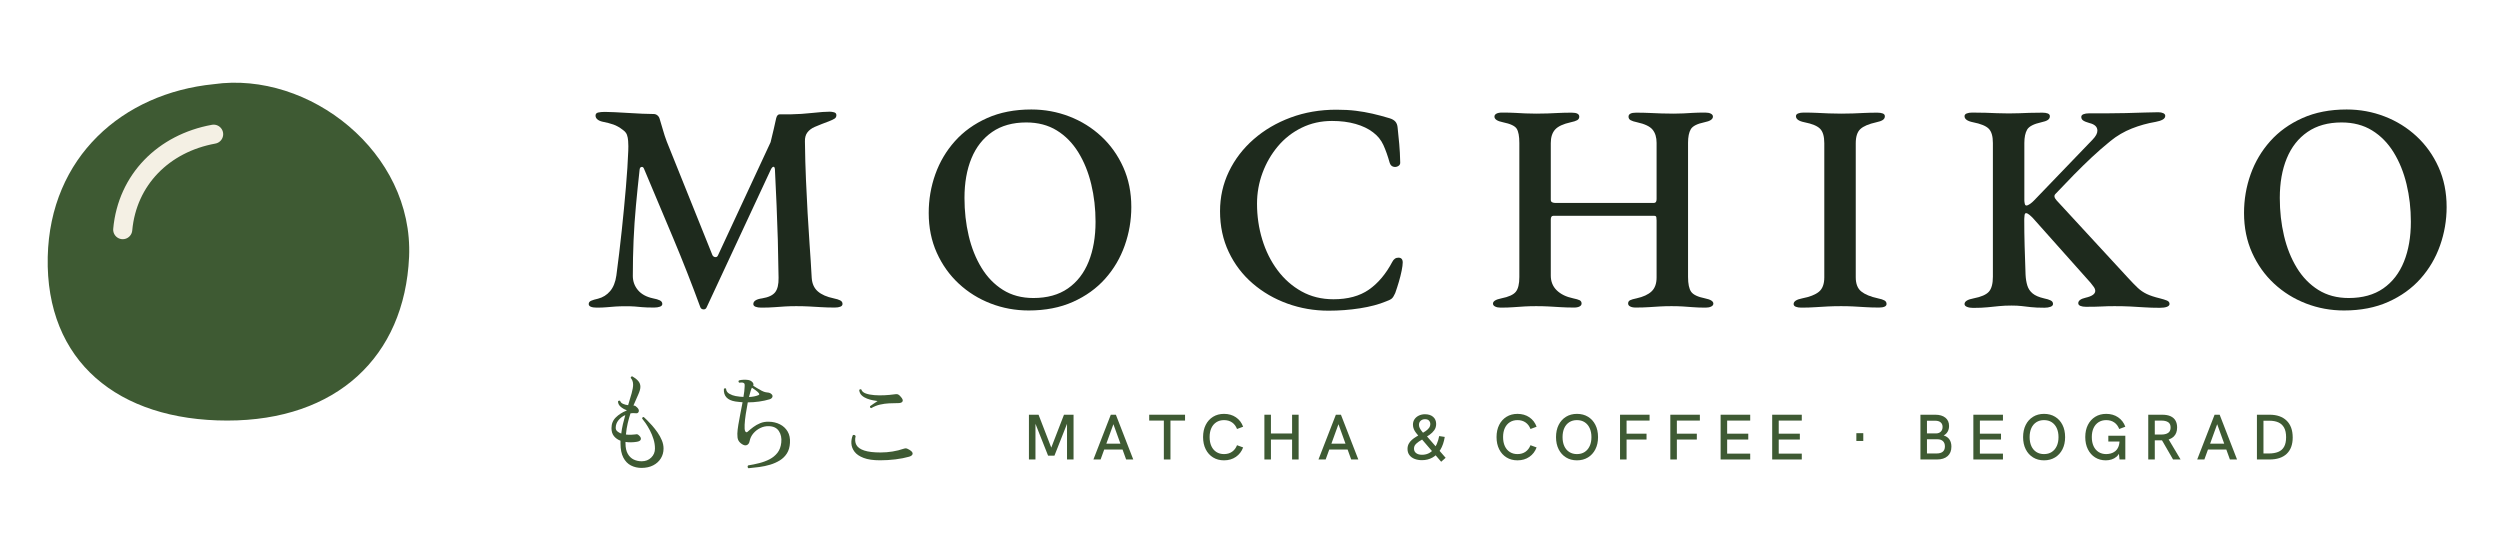
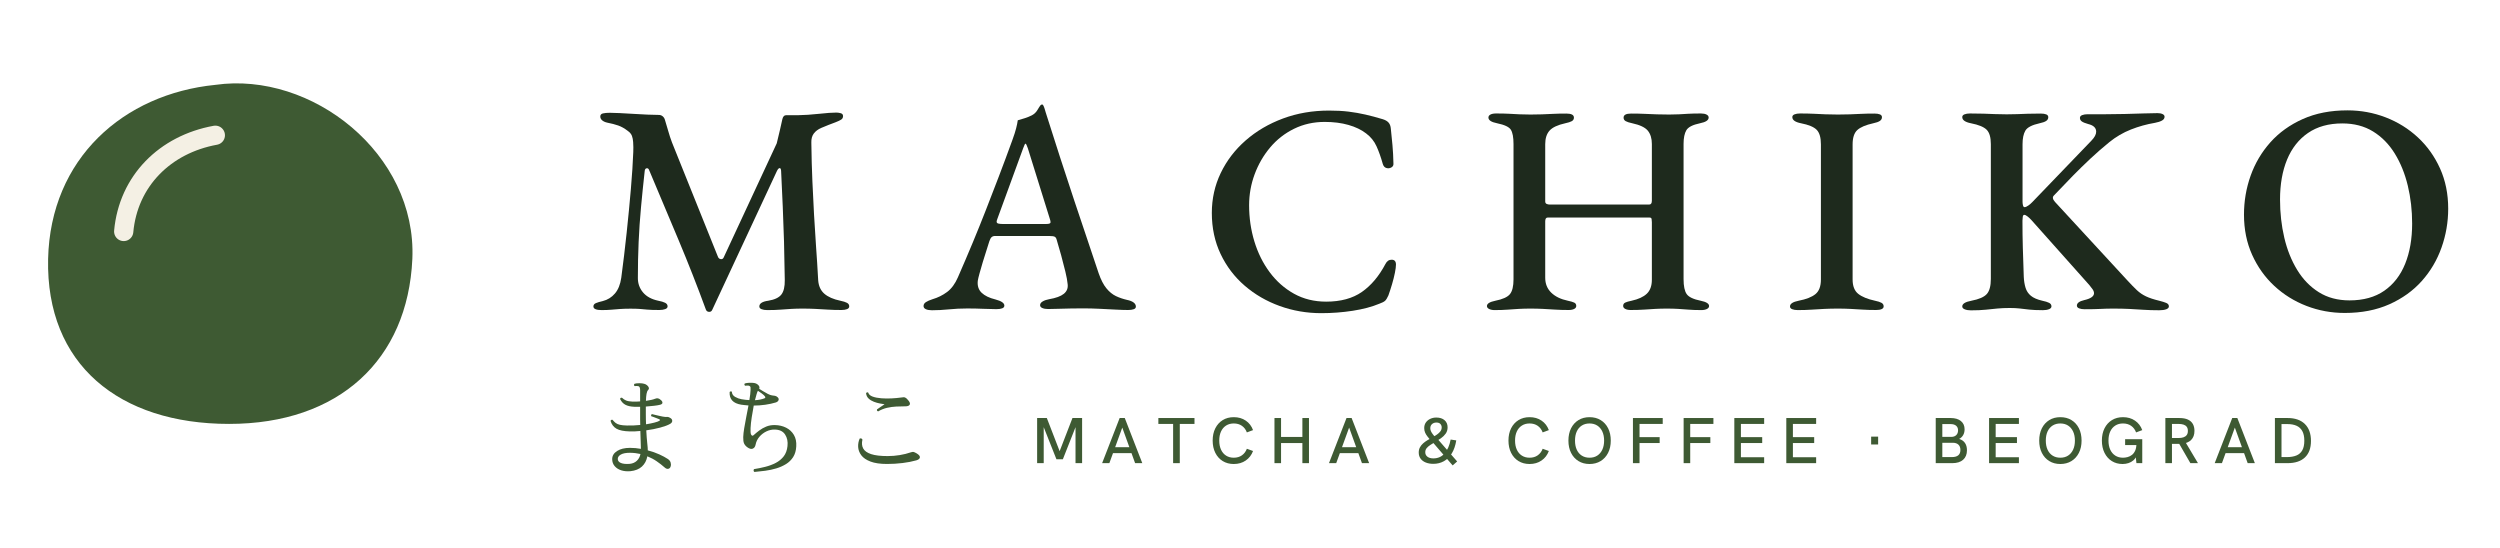
- <svg xmlns="http://www.w3.org/2000/svg" viewBox="0 0 506 110" width="506" height="110" role="img" aria-label="Mochiko — matcha and coffee, Belgrade">
+ <svg xmlns="http://www.w3.org/2000/svg" viewBox="0 0 502 110" width="502" height="110" role="img" aria-label="Machiko — matcha and coffee, Belgrade">
  <g transform="translate(0 6) scale(0.92)">
    <path d="M47 12 C68 9 91 27 90 50 C89 72 74 86 50 86 C26 86 10 73 10.5 50 C11 28 27 14 47 12 Z" fill="#3E5A33" />
    <path d="M27 44 C28 33 36 25 47 23" fill="none" stroke="#F4F0E4" stroke-width="4.2" stroke-linecap="round" />
  </g>
  <g>
    <path d="M120.793 62.265Q120.03 62.265 119.594 62.089Q119.157 61.913 119.157 61.536Q119.157 61.081 119.655 60.867Q120.152 60.653 121.033 60.456Q122.498 60.086 123.484 58.929Q124.47 57.771 124.753 55.758Q125.351 51.28 125.839 46.686Q126.327 42.092 126.683 37.918Q127.039 33.745 127.161 30.529Q127.178 30.101 127.178 29.561Q127.178 29.021 127.136 28.531Q127.093 27.843 126.895 27.289Q126.696 26.736 126.044 26.273Q125.086 25.53 124.136 25.2Q123.185 24.87 121.944 24.63Q121.31 24.492 120.923 24.171Q120.537 23.85 120.537 23.395Q120.537 22.897 121.073 22.773Q121.608 22.648 122.438 22.648Q123.143 22.648 124.407 22.708Q125.672 22.768 127.164 22.862Q128.657 22.956 130.026 23.016Q131.395 23.076 132.291 23.076Q132.728 23.076 133.063 23.35Q133.398 23.625 133.518 24.07Q133.87 25.185 134.187 26.324Q134.505 27.463 134.942 28.621L144.179 51.602Q144.341 51.97 144.725 52.034Q145.11 52.098 145.298 51.73L155.969 28.783Q156.321 27.38 156.613 26.094Q156.904 24.808 157.101 23.917Q157.299 23.137 157.823 23.137H160.14Q162.183 23.103 164.454 22.854Q166.725 22.605 167.937 22.605Q168.341 22.605 168.812 22.73Q169.284 22.855 169.284 23.31Q169.284 23.764 168.928 24.004Q168.572 24.244 167.776 24.552Q167.153 24.783 166.358 25.09Q165.563 25.398 164.897 25.689Q163.949 26.103 163.416 26.803Q162.883 27.504 162.918 28.633Q162.97 32.886 163.129 36.41Q163.287 39.935 163.459 43.107Q163.63 46.28 163.861 49.467Q164.093 52.654 164.29 56.248Q164.41 58.003 165.525 58.976Q166.64 59.949 168.738 60.386Q169.619 60.566 170.072 60.806Q170.526 61.046 170.526 61.518Q170.526 61.896 170.09 62.072Q169.653 62.248 168.96 62.248Q167.445 62.248 166.169 62.167Q164.892 62.085 163.689 62.025Q162.485 61.965 161.157 61.965Q159.957 61.965 158.921 62.025Q157.885 62.085 156.746 62.175Q155.607 62.265 154.074 62.265Q153.381 62.265 152.928 62.089Q152.474 61.913 152.474 61.536Q152.474 61.081 152.928 60.793Q153.381 60.506 154.262 60.386Q156.159 60.076 156.888 59.156Q157.618 58.236 157.583 56.223Q157.531 52.111 157.432 48.562Q157.334 45.012 157.18 41.553Q157.026 38.093 156.846 34.299Q156.803 33.726 156.538 33.756Q156.273 33.786 156.008 34.334L143.043 62.161Q142.853 62.652 142.372 62.621Q141.891 62.59 141.737 62.153Q139.17 55.15 136.318 48.349Q133.465 41.548 130.331 34.123Q130.176 33.736 129.85 33.788Q129.524 33.84 129.464 34.279Q129.046 38.044 128.718 41.58Q128.39 45.117 128.237 48.606Q128.084 52.096 128.084 55.845Q128.084 57.483 129.121 58.72Q130.158 59.956 132.175 60.386Q133.056 60.549 133.553 60.797Q134.051 61.046 134.051 61.518Q134.051 61.896 133.571 62.072Q133.091 62.248 132.398 62.248Q130.778 62.248 129.941 62.167Q129.105 62.085 128.441 62.034Q127.776 61.983 126.601 61.983Q125.434 61.983 124.556 62.043Q123.677 62.103 122.81 62.184Q121.943 62.265 120.793 62.265Z" fill="#1E2A1D" />
-     <path d="M208.205 62.84Q204.176 62.84 200.523 61.43Q196.871 60.02 194.059 57.41Q191.247 54.8 189.609 51.17Q187.972 47.54 187.972 43.1Q187.972 39.02 189.309 35.27Q190.647 31.52 193.27 28.58Q195.894 25.64 199.786 23.9Q203.678 22.16 208.745 22.16Q212.775 22.16 216.427 23.57Q220.079 24.98 222.891 27.59Q225.704 30.2 227.341 33.83Q228.978 37.46 228.978 41.9Q228.978 45.92 227.641 49.7Q226.304 53.48 223.68 56.42Q221.057 59.36 217.164 61.1Q213.272 62.84 208.205 62.84ZM209.157 60.318Q213.36 60.318 216.15 58.377Q218.94 56.436 220.34 52.96Q221.739 49.485 221.739 44.892Q221.739 40.909 220.866 37.284Q219.993 33.658 218.251 30.834Q216.509 28.009 213.889 26.397Q211.269 24.784 207.716 24.784Q203.616 24.784 200.825 26.704Q198.035 28.624 196.623 32.048Q195.211 35.472 195.211 40.065Q195.211 44.091 196.063 47.716Q196.914 51.342 198.648 54.188Q200.381 57.034 203.001 58.676Q205.621 60.318 209.157 60.318Z" fill="#1E2A1D" />
-     <path d="M268.908 62.883Q264.551 62.883 260.582 61.451Q256.612 60.02 253.535 57.367Q250.457 54.715 248.696 51Q246.935 47.284 246.935 42.759Q246.935 38.466 248.725 34.737Q250.515 31.009 253.729 28.197Q256.943 25.384 261.226 23.793Q265.509 22.203 270.477 22.203Q272.678 22.203 274.411 22.417Q276.144 22.632 277.779 23.006Q279.413 23.379 281.262 23.937Q282.04 24.177 282.43 24.622Q282.82 25.067 282.88 25.855Q283.052 27.461 283.206 29.138Q283.36 30.815 283.403 32.859Q283.445 33.366 282.978 33.627Q282.51 33.889 281.983 33.734Q281.456 33.579 281.258 32.902Q280.71 30.935 280.009 29.381Q279.307 27.826 277.904 26.781Q276.491 25.692 274.369 25.086Q272.248 24.48 269.597 24.48Q266.256 24.48 263.451 25.855Q260.646 27.231 258.647 29.608Q256.647 31.986 255.534 34.985Q254.421 37.984 254.421 41.232Q254.421 44.997 255.478 48.476Q256.535 51.955 258.56 54.674Q260.585 57.394 263.441 58.982Q266.297 60.57 269.895 60.57Q274.267 60.57 277.061 58.625Q279.855 56.68 281.8 53.001Q282.237 52.134 283.073 52.151Q283.91 52.168 283.91 53.128Q283.91 53.713 283.696 54.78Q283.482 55.848 283.127 57.052Q282.771 58.257 282.394 59.314Q282.044 60.102 281.73 60.394Q281.417 60.686 280.578 60.986Q278.341 61.921 275.242 62.402Q272.144 62.883 268.908 62.883Z" fill="#1E2A1D" />
-     <path d="M303.726 62.265Q303.068 62.265 302.622 62.047Q302.177 61.828 302.177 61.45Q302.177 60.729 303.871 60.386Q306.081 59.949 306.798 59.058Q307.514 58.168 307.514 56.095V28.94Q307.514 26.892 306.977 26.048Q306.44 25.204 304.212 24.75Q302.475 24.407 302.475 23.6Q302.475 23.223 302.878 23.004Q303.281 22.785 304.024 22.785Q305.557 22.785 306.648 22.845Q307.74 22.905 308.729 22.953Q309.717 23.0 310.917 23.0Q312.16 23.0 313.222 22.961Q314.285 22.923 315.449 22.863Q316.614 22.803 318.13 22.803Q319.644 22.803 319.644 23.617Q319.644 24.09 319.216 24.33Q318.788 24.57 317.907 24.75Q315.618 25.257 314.749 26.228Q313.88 27.2 313.88 28.957V40.429Q313.88 40.824 314.171 40.949Q314.462 41.074 314.754 41.074H334.752Q335.294 41.074 335.294 40.302V28.915Q335.294 27.243 334.489 26.25Q333.684 25.257 331.352 24.75Q330.471 24.57 330.043 24.33Q329.615 24.09 329.615 23.617Q329.615 22.803 331.129 22.803Q332.645 22.803 333.895 22.863Q335.145 22.923 336.322 22.961Q337.5 23.0 338.768 23.0Q339.882 23.0 340.743 22.953Q341.604 22.905 342.611 22.845Q343.617 22.785 345.15 22.785Q345.851 22.785 346.274 23.004Q346.698 23.223 346.698 23.6Q346.698 24.407 344.962 24.75Q342.777 25.204 342.218 26.155Q341.66 27.105 341.66 28.897V56.052Q341.66 58.168 342.291 59.058Q342.922 59.949 345.09 60.386Q346.784 60.729 346.784 61.45Q346.784 61.828 346.338 62.047Q345.893 62.265 345.235 62.265Q343.754 62.265 342.663 62.175Q341.571 62.085 340.557 62.025Q339.542 61.965 338.299 61.965Q337.074 61.965 336.003 62.025Q334.932 62.085 333.746 62.167Q332.559 62.248 331.044 62.248Q330.368 62.248 329.949 62.029Q329.53 61.81 329.53 61.433Q329.53 60.961 329.937 60.763Q330.343 60.566 331.224 60.386Q333.266 59.939 334.28 58.976Q335.294 58.013 335.294 56.163V44.619Q335.294 44.267 335.242 43.976Q335.19 43.684 334.838 43.684H314.371Q313.88 43.684 313.88 44.449V55.779Q313.88 57.587 315.086 58.763Q316.292 59.939 318.419 60.386Q319.299 60.566 319.706 60.763Q320.112 60.961 320.112 61.433Q320.112 61.81 319.702 62.029Q319.292 62.248 318.599 62.248Q317.083 62.248 315.833 62.167Q314.583 62.085 313.414 62.025Q312.245 61.965 310.917 61.965Q309.675 61.965 308.596 62.025Q307.517 62.085 306.362 62.175Q305.207 62.265 303.726 62.265Z" fill="#1E2A1D" />
-     <path d="M364.579 62.265Q363.921 62.265 363.476 62.089Q363.03 61.913 363.03 61.536Q363.03 60.729 364.767 60.386Q367.047 59.949 368.142 59.058Q369.238 58.168 369.238 56.137V28.983Q369.238 26.935 368.394 26.07Q367.55 25.204 365.235 24.75Q363.499 24.407 363.499 23.515Q363.499 23.137 363.944 22.961Q364.389 22.785 365.048 22.785Q366.581 22.785 367.805 22.845Q369.029 22.905 370.171 22.953Q371.314 23.0 372.642 23.0Q373.927 23.0 375.011 22.961Q376.094 22.923 377.28 22.863Q378.467 22.803 379.982 22.803Q380.675 22.803 381.086 22.97Q381.496 23.137 381.496 23.532Q381.496 24.004 381.068 24.287Q380.64 24.57 379.76 24.75Q377.47 25.257 376.537 26.122Q375.604 26.987 375.604 29.0V56.12Q375.604 58.098 376.725 58.997Q377.846 59.896 380.1 60.386Q380.981 60.566 381.409 60.806Q381.837 61.046 381.837 61.518Q381.837 61.896 381.426 62.072Q381.016 62.248 380.323 62.248Q378.807 62.248 377.557 62.167Q376.307 62.085 375.138 62.025Q373.97 61.965 372.642 61.965Q371.229 61.965 369.98 62.025Q368.73 62.085 367.421 62.175Q366.112 62.265 364.579 62.265Z" fill="#1E2A1D" />
-     <path d="M399.344 62.317Q398.634 62.317 398.128 62.115Q397.622 61.913 397.622 61.536Q397.622 60.729 399.462 60.386Q401.742 59.949 402.552 59.037Q403.361 58.125 403.361 56.01V28.94Q403.361 26.892 402.517 26.048Q401.673 25.204 399.358 24.75Q397.622 24.407 397.622 23.515Q397.622 23.137 398.067 22.961Q398.512 22.785 399.17 22.785Q400.703 22.785 401.885 22.824Q403.066 22.863 404.166 22.91Q405.266 22.957 406.551 22.957Q407.709 22.957 408.686 22.919Q409.663 22.88 410.764 22.841Q411.865 22.803 413.381 22.803Q414.074 22.803 414.484 22.97Q414.894 23.137 414.894 23.532Q414.894 24.004 414.467 24.287Q414.039 24.57 413.158 24.75Q410.868 25.257 410.297 26.228Q409.727 27.2 409.727 28.957V40.525Q409.727 40.835 409.809 41.215Q409.891 41.596 410.131 41.596Q410.431 41.596 410.889 41.271Q411.347 40.945 411.699 40.568L423.542 28.258Q424.022 27.761 424.267 27.311Q424.512 26.861 424.512 26.441Q424.512 25.291 422.902 24.904Q422.021 24.657 421.636 24.39Q421.251 24.124 421.251 23.67Q421.251 23.292 421.696 23.116Q422.141 22.94 422.799 22.94H426.353Q428.197 22.94 430.236 22.889Q432.275 22.837 434.072 22.777Q435.869 22.717 436.838 22.717Q437.438 22.717 437.842 22.906Q438.245 23.095 438.245 23.447Q438.245 23.919 437.722 24.21Q437.198 24.502 436.317 24.664Q433.819 25.084 431.48 26.01Q429.141 26.937 427.162 28.537Q425.124 30.198 423.346 31.865Q421.569 33.531 419.812 35.318Q418.056 37.104 416.043 39.235Q415.509 39.735 416.256 40.559L430.723 56.248Q431.869 57.496 432.679 58.259Q433.489 59.022 434.506 59.506Q435.522 59.991 437.167 60.386Q438.048 60.609 438.58 60.827Q439.112 61.046 439.112 61.518Q439.112 61.896 438.589 62.098Q438.065 62.3 437.163 62.3Q435.406 62.3 433.972 62.201Q432.538 62.103 431.138 62.034Q429.738 61.965 427.988 61.965Q426.535 61.965 425.39 62.03Q424.246 62.095 422.189 62.095Q421.53 62.095 421.085 61.919Q420.64 61.743 420.64 61.365Q420.64 60.601 422.121 60.258Q424.044 59.821 424.079 58.902Q424.079 58.507 423.809 58.112Q423.539 57.717 423.144 57.245L411.468 44.145Q411.091 43.75 410.71 43.446Q410.328 43.142 410.071 43.142Q409.831 43.142 409.77 43.552Q409.709 43.963 409.709 44.315Q409.709 47.1 409.782 49.685Q409.854 52.27 409.974 55.609Q410.034 56.817 410.33 57.783Q410.625 58.75 411.4 59.392Q412.175 60.034 413.693 60.386Q414.573 60.566 415.053 60.806Q415.533 61.046 415.533 61.518Q415.533 61.896 415.036 62.089Q414.539 62.283 413.811 62.283Q412.104 62.283 411.051 62.163Q409.998 62.043 409.152 61.944Q408.305 61.845 407.148 61.845Q405.777 61.845 404.659 61.953Q403.54 62.06 402.322 62.189Q401.103 62.317 399.344 62.317Z" fill="#1E2A1D" />
-     <path d="M474.425 62.84Q470.396 62.84 466.743 61.43Q463.091 60.02 460.279 57.41Q457.467 54.8 455.829 51.17Q454.192 47.54 454.192 43.1Q454.192 39.02 455.529 35.27Q456.867 31.52 459.49 28.58Q462.114 25.64 466.006 23.9Q469.898 22.16 474.965 22.16Q478.995 22.16 482.647 23.57Q486.299 24.98 489.111 27.59Q491.924 30.2 493.561 33.83Q495.198 37.46 495.198 41.9Q495.198 45.92 493.861 49.7Q492.524 53.48 489.9 56.42Q487.277 59.36 483.384 61.1Q479.492 62.84 474.425 62.84ZM475.377 60.318Q479.58 60.318 482.37 58.377Q485.16 56.436 486.56 52.96Q487.959 49.485 487.959 44.892Q487.959 40.909 487.086 37.284Q486.213 33.658 484.471 30.834Q482.729 28.009 480.109 26.397Q477.489 24.784 473.936 24.784Q469.836 24.784 467.045 26.704Q464.255 28.624 462.843 32.048Q461.431 35.472 461.431 40.065Q461.431 44.091 462.283 47.716Q463.134 51.342 464.868 54.188Q466.601 57.034 469.221 58.676Q471.841 60.318 475.377 60.318Z" fill="#1E2A1D" />
+     <path d="M187.136 62.3Q186.39 62.3 185.919 62.09Q185.448 61.88 185.448 61.45Q185.448 60.978 185.923 60.666Q186.398 60.353 187.236 60.088Q188.866 59.608 190.177 58.63Q191.489 57.653 192.344 55.694Q193.955 52.011 195.339 48.685Q196.722 45.36 197.982 42.129Q199.242 38.898 200.558 35.457Q201.873 32.017 203.286 28.12Q203.795 26.724 204.035 25.788Q204.275 24.852 204.369 24.153Q205.101 23.938 205.78 23.732Q206.459 23.526 207.208 23.149Q207.922 22.771 208.323 22.077Q208.725 21.384 208.974 21.091Q209.104 20.997 209.246 20.979Q209.388 20.962 209.501 21.186Q209.655 21.478 209.763 21.847Q209.87 22.216 209.99 22.611Q211.361 26.997 212.842 31.528Q214.324 36.059 215.75 40.382Q217.177 44.705 218.442 48.398Q219.707 52.09 220.601 54.842Q221.284 56.824 222.166 57.894Q223.047 58.963 224.071 59.452Q225.095 59.941 226.295 60.216Q227.176 60.396 227.63 60.742Q228.084 61.089 228.084 61.561Q228.084 61.938 227.647 62.093Q227.211 62.248 226.518 62.248Q225.556 62.248 224.003 62.167Q222.45 62.085 220.769 62.004Q219.088 61.923 217.708 61.923Q216.551 61.923 215.194 61.94Q213.837 61.957 212.591 62.005Q211.345 62.052 210.451 62.052Q209.758 62.052 209.304 61.855Q208.85 61.657 208.85 61.28Q208.85 60.825 209.389 60.517Q209.928 60.208 210.639 60.088Q212.706 59.736 213.615 58.998Q214.525 58.261 214.386 57.075Q214.299 56.088 213.926 54.543Q213.554 52.998 213.083 51.274Q212.613 49.551 212.185 48.155Q212.065 47.675 211.779 47.533Q211.492 47.391 210.756 47.391H199.677Q199.368 47.391 199.115 47.618Q198.863 47.845 198.657 48.453Q198.46 49.14 198.083 50.274Q197.707 51.407 197.339 52.638Q196.971 53.869 196.689 54.896Q196.406 55.923 196.337 56.397Q196.18 57.891 197.113 58.787Q198.046 59.683 199.886 60.13Q201.675 60.601 201.675 61.365Q201.675 61.743 201.247 61.91Q200.819 62.077 200.074 62.077Q198.946 62.077 197.446 62.009Q195.946 61.94 194.231 61.94Q192.321 61.94 190.539 62.12Q188.757 62.3 187.136 62.3ZM201.315 44.976H210.093Q210.95 44.976 210.95 44.641Q210.95 44.486 210.92 44.353Q210.89 44.221 210.83 44.023L206.394 29.784Q206.086 28.843 205.906 28.843Q205.786 28.843 205.461 29.741L200.244 44.023Q200.124 44.349 200.124 44.503Q200.124 44.803 200.454 44.89Q200.784 44.976 201.315 44.976Z" fill="#1E2A1D" />
+     <path d="M265.308 62.883Q260.951 62.883 256.982 61.451Q253.012 60.02 249.935 57.367Q246.857 54.715 245.096 51Q243.335 47.284 243.335 42.759Q243.335 38.466 245.125 34.737Q246.915 31.009 250.129 28.197Q253.343 25.384 257.626 23.793Q261.909 22.203 266.877 22.203Q269.078 22.203 270.811 22.417Q272.544 22.632 274.179 23.006Q275.813 23.379 277.662 23.937Q278.44 24.177 278.83 24.622Q279.22 25.067 279.28 25.855Q279.452 27.461 279.606 29.138Q279.76 30.815 279.803 32.859Q279.845 33.366 279.378 33.627Q278.91 33.889 278.383 33.734Q277.856 33.579 277.658 32.902Q277.11 30.935 276.409 29.381Q275.707 27.826 274.304 26.781Q272.891 25.692 270.769 25.086Q268.648 24.48 265.997 24.48Q262.656 24.48 259.851 25.855Q257.046 27.231 255.047 29.608Q253.047 31.986 251.934 34.985Q250.821 37.984 250.821 41.232Q250.821 44.997 251.878 48.476Q252.935 51.955 254.96 54.674Q256.985 57.394 259.841 58.982Q262.697 60.57 266.295 60.57Q270.667 60.57 273.461 58.625Q276.255 56.68 278.2 53.001Q278.637 52.134 279.473 52.151Q280.31 52.168 280.31 53.128Q280.31 53.713 280.096 54.78Q279.882 55.848 279.527 57.052Q279.171 58.257 278.794 59.314Q278.444 60.102 278.13 60.394Q277.817 60.686 276.978 60.986Q274.741 61.921 271.642 62.402Q268.544 62.883 265.308 62.883Z" fill="#1E2A1D" />
+     <path d="M300.126 62.265Q299.468 62.265 299.022 62.047Q298.577 61.828 298.577 61.45Q298.577 60.729 300.271 60.386Q302.481 59.949 303.198 59.058Q303.914 58.168 303.914 56.095V28.94Q303.914 26.892 303.377 26.048Q302.84 25.204 300.612 24.75Q298.875 24.407 298.875 23.6Q298.875 23.223 299.278 23.004Q299.681 22.785 300.424 22.785Q301.957 22.785 303.048 22.845Q304.14 22.905 305.129 22.953Q306.117 23.0 307.317 23.0Q308.56 23.0 309.622 22.961Q310.685 22.923 311.849 22.863Q313.014 22.803 314.53 22.803Q316.044 22.803 316.044 23.617Q316.044 24.09 315.616 24.33Q315.188 24.57 314.307 24.75Q312.018 25.257 311.149 26.228Q310.28 27.2 310.28 28.957V40.429Q310.28 40.824 310.571 40.949Q310.862 41.074 311.154 41.074H331.152Q331.694 41.074 331.694 40.302V28.915Q331.694 27.243 330.889 26.25Q330.084 25.257 327.752 24.75Q326.871 24.57 326.443 24.33Q326.015 24.09 326.015 23.617Q326.015 22.803 327.529 22.803Q329.045 22.803 330.295 22.863Q331.545 22.923 332.722 22.961Q333.9 23.0 335.168 23.0Q336.282 23.0 337.143 22.953Q338.004 22.905 339.011 22.845Q340.017 22.785 341.55 22.785Q342.251 22.785 342.674 23.004Q343.098 23.223 343.098 23.6Q343.098 24.407 341.362 24.75Q339.177 25.204 338.618 26.155Q338.06 27.105 338.06 28.897V56.052Q338.06 58.168 338.691 59.058Q339.322 59.949 341.49 60.386Q343.184 60.729 343.184 61.45Q343.184 61.828 342.738 62.047Q342.293 62.265 341.635 62.265Q340.154 62.265 339.063 62.175Q337.971 62.085 336.957 62.025Q335.942 61.965 334.699 61.965Q333.474 61.965 332.403 62.025Q331.332 62.085 330.146 62.167Q328.959 62.248 327.444 62.248Q326.768 62.248 326.349 62.029Q325.93 61.81 325.93 61.433Q325.93 60.961 326.337 60.763Q326.743 60.566 327.624 60.386Q329.666 59.939 330.68 58.976Q331.694 58.013 331.694 56.163V44.619Q331.694 44.267 331.642 43.976Q331.59 43.684 331.238 43.684H310.771Q310.28 43.684 310.28 44.449V55.779Q310.28 57.587 311.486 58.763Q312.692 59.939 314.819 60.386Q315.699 60.566 316.106 60.763Q316.512 60.961 316.512 61.433Q316.512 61.81 316.102 62.029Q315.692 62.248 314.999 62.248Q313.483 62.248 312.233 62.167Q310.983 62.085 309.814 62.025Q308.645 61.965 307.317 61.965Q306.075 61.965 304.996 62.025Q303.917 62.085 302.762 62.175Q301.607 62.265 300.126 62.265Z" fill="#1E2A1D" />
+     <path d="M360.979 62.265Q360.321 62.265 359.876 62.089Q359.43 61.913 359.43 61.536Q359.43 60.729 361.167 60.386Q363.447 59.949 364.542 59.058Q365.638 58.168 365.638 56.137V28.983Q365.638 26.935 364.794 26.07Q363.95 25.204 361.635 24.75Q359.899 24.407 359.899 23.515Q359.899 23.137 360.344 22.961Q360.789 22.785 361.448 22.785Q362.981 22.785 364.205 22.845Q365.429 22.905 366.571 22.953Q367.714 23.0 369.042 23.0Q370.327 23.0 371.411 22.961Q372.494 22.923 373.68 22.863Q374.867 22.803 376.382 22.803Q377.075 22.803 377.486 22.97Q377.896 23.137 377.896 23.532Q377.896 24.004 377.468 24.287Q377.04 24.57 376.16 24.75Q373.87 25.257 372.937 26.122Q372.004 26.987 372.004 29.0V56.12Q372.004 58.098 373.125 58.997Q374.246 59.896 376.5 60.386Q377.381 60.566 377.809 60.806Q378.237 61.046 378.237 61.518Q378.237 61.896 377.826 62.072Q377.416 62.248 376.723 62.248Q375.207 62.248 373.957 62.167Q372.707 62.085 371.538 62.025Q370.37 61.965 369.042 61.965Q367.629 61.965 366.38 62.025Q365.13 62.085 363.821 62.175Q362.512 62.265 360.979 62.265Z" fill="#1E2A1D" />
+     <path d="M395.744 62.317Q395.034 62.317 394.528 62.115Q394.022 61.913 394.022 61.536Q394.022 60.729 395.862 60.386Q398.142 59.949 398.952 59.037Q399.761 58.125 399.761 56.01V28.94Q399.761 26.892 398.917 26.048Q398.073 25.204 395.758 24.75Q394.022 24.407 394.022 23.515Q394.022 23.137 394.467 22.961Q394.912 22.785 395.57 22.785Q397.103 22.785 398.285 22.824Q399.466 22.863 400.566 22.91Q401.666 22.957 402.951 22.957Q404.109 22.957 405.086 22.919Q406.063 22.88 407.164 22.841Q408.265 22.803 409.781 22.803Q410.474 22.803 410.884 22.97Q411.294 23.137 411.294 23.532Q411.294 24.004 410.867 24.287Q410.439 24.57 409.558 24.75Q407.268 25.257 406.697 26.228Q406.127 27.2 406.127 28.957V40.525Q406.127 40.835 406.209 41.215Q406.291 41.596 406.531 41.596Q406.831 41.596 407.289 41.271Q407.747 40.945 408.099 40.568L419.942 28.258Q420.422 27.761 420.667 27.311Q420.912 26.861 420.912 26.441Q420.912 25.291 419.302 24.904Q418.421 24.657 418.036 24.39Q417.651 24.124 417.651 23.67Q417.651 23.292 418.096 23.116Q418.541 22.94 419.199 22.94H422.753Q424.597 22.94 426.636 22.889Q428.675 22.837 430.472 22.777Q432.269 22.717 433.238 22.717Q433.838 22.717 434.242 22.906Q434.645 23.095 434.645 23.447Q434.645 23.919 434.122 24.21Q433.598 24.502 432.717 24.664Q430.219 25.084 427.88 26.01Q425.541 26.937 423.562 28.537Q421.524 30.198 419.746 31.865Q417.969 33.531 416.212 35.318Q414.456 37.104 412.443 39.235Q411.909 39.735 412.656 40.559L427.123 56.248Q428.269 57.496 429.079 58.259Q429.889 59.022 430.906 59.506Q431.922 59.991 433.567 60.386Q434.448 60.609 434.98 60.827Q435.512 61.046 435.512 61.518Q435.512 61.896 434.989 62.098Q434.465 62.3 433.563 62.3Q431.806 62.3 430.372 62.201Q428.938 62.103 427.538 62.034Q426.138 61.965 424.388 61.965Q422.935 61.965 421.79 62.03Q420.646 62.095 418.589 62.095Q417.93 62.095 417.485 61.919Q417.04 61.743 417.04 61.365Q417.04 60.601 418.521 60.258Q420.444 59.821 420.479 58.902Q420.479 58.507 420.209 58.112Q419.939 57.717 419.544 57.245L407.868 44.145Q407.491 43.75 407.11 43.446Q406.728 43.142 406.471 43.142Q406.231 43.142 406.17 43.552Q406.109 43.963 406.109 44.315Q406.109 47.1 406.182 49.685Q406.254 52.27 406.374 55.609Q406.434 56.817 406.73 57.783Q407.025 58.75 407.8 59.392Q408.575 60.034 410.093 60.386Q410.973 60.566 411.453 60.806Q411.933 61.046 411.933 61.518Q411.933 61.896 411.436 62.089Q410.939 62.283 410.211 62.283Q408.504 62.283 407.451 62.163Q406.398 62.043 405.552 61.944Q404.705 61.845 403.548 61.845Q402.177 61.845 401.059 61.953Q399.94 62.06 398.722 62.189Q397.503 62.317 395.744 62.317Z" fill="#1E2A1D" />
+     <path d="M470.825 62.84Q466.796 62.84 463.143 61.43Q459.491 60.02 456.679 57.41Q453.867 54.8 452.229 51.17Q450.592 47.54 450.592 43.1Q450.592 39.02 451.929 35.27Q453.267 31.52 455.89 28.58Q458.514 25.64 462.406 23.9Q466.298 22.16 471.365 22.16Q475.395 22.16 479.047 23.57Q482.699 24.98 485.511 27.59Q488.324 30.2 489.961 33.83Q491.598 37.46 491.598 41.9Q491.598 45.92 490.261 49.7Q488.924 53.48 486.3 56.42Q483.677 59.36 479.784 61.1Q475.892 62.84 470.825 62.84ZM471.777 60.318Q475.98 60.318 478.77 58.377Q481.56 56.436 482.96 52.96Q484.359 49.485 484.359 44.892Q484.359 40.909 483.486 37.284Q482.613 33.658 480.871 30.834Q479.129 28.009 476.509 26.397Q473.889 24.784 470.336 24.784Q466.236 24.784 463.445 26.704Q460.655 28.624 459.243 32.048Q457.831 35.472 457.831 40.065Q457.831 44.091 458.683 47.716Q459.534 51.342 461.268 54.188Q463.001 57.034 465.621 58.676Q468.241 60.318 471.777 60.318Z" fill="#1E2A1D" />
  </g>
  <g>
-     <path d="M129.836 94.704Q128.67 94.704 127.702 94.209Q126.734 93.714 126.162 92.614Q125.59 91.514 125.59 89.754V89.204Q124.776 88.896 124.27 88.28Q123.764 87.664 123.764 86.652Q123.764 85.354 124.644 84.485Q125.524 83.616 126.8 83.11L126.844 83.022Q126.14 82.78 125.612 82.318Q125.084 81.856 125.084 81.24Q125.15 81.13 125.282 81.097Q125.414 81.064 125.524 81.152Q125.634 81.526 126.096 81.735Q126.558 81.944 127.13 82.01Q127.548 80.69 127.845 79.601Q128.142 78.512 128.142 77.874Q128.142 77.412 128.01 77.071Q127.878 76.73 127.658 76.488Q127.658 76.334 127.757 76.246Q127.856 76.158 127.988 76.18Q128.67 76.554 129.143 77.071Q129.616 77.588 129.616 78.292Q129.616 78.908 129.187 79.843Q128.758 80.778 128.208 82.076Q128.472 82.098 128.604 82.175Q128.736 82.252 128.934 82.45Q129.418 82.912 129.275 83.319Q129.132 83.726 128.626 83.638Q128.12 83.572 127.614 83.66Q127.306 84.584 127.053 85.651Q126.8 86.718 126.69 87.95Q127.218 88.016 127.713 87.994Q128.208 87.972 128.56 87.928Q128.846 87.862 129.0 87.906Q129.154 87.95 129.374 88.17Q129.814 88.588 129.693 88.951Q129.572 89.314 128.868 89.424Q128.296 89.512 127.713 89.523Q127.13 89.534 126.602 89.446V89.754Q126.602 91.052 127.064 91.855Q127.526 92.658 128.263 93.01Q129.0 93.362 129.88 93.362Q131.046 93.362 131.805 92.614Q132.564 91.866 132.564 90.788Q132.564 89.82 132.267 88.874Q131.97 87.928 131.53 87.092Q131.09 86.256 130.661 85.64Q130.232 85.024 129.968 84.716Q130.012 84.364 130.298 84.408Q130.518 84.606 130.98 85.057Q131.442 85.508 132.003 86.146Q132.564 86.784 133.092 87.543Q133.62 88.302 133.961 89.127Q134.302 89.952 134.302 90.788Q134.302 91.888 133.752 92.779Q133.202 93.67 132.201 94.187Q131.2 94.704 129.836 94.704ZM125.744 87.752Q125.854 86.806 126.074 85.86Q126.294 84.914 126.558 84.012Q125.744 84.364 125.183 85.046Q124.622 85.728 124.622 86.586Q124.622 87.026 124.941 87.301Q125.26 87.576 125.744 87.752Z" fill="#3E5A33" />
+     <path d="M126.58 94.616Q125.568 94.704 124.743 94.44Q123.918 94.176 123.423 93.593Q122.928 93.01 122.928 92.196Q122.928 91.184 123.918 90.557Q124.908 89.93 126.492 89.93Q127.636 89.93 128.692 90.128Q128.67 89.556 128.648 88.61Q128.626 87.664 128.582 86.542Q128.032 86.586 127.515 86.619Q126.998 86.652 126.492 86.63Q124.666 86.586 123.797 86.091Q122.928 85.596 122.598 84.518Q122.642 84.386 122.752 84.32Q122.862 84.254 122.994 84.298Q123.302 84.672 123.621 84.925Q123.94 85.178 124.468 85.299Q124.996 85.42 125.876 85.442Q126.536 85.464 127.218 85.431Q127.9 85.398 128.56 85.332Q128.538 84.804 128.538 84.254Q128.538 83.704 128.538 83.176V81.68Q127.922 81.702 127.35 81.68Q126.272 81.636 125.59 81.284Q124.908 80.932 124.512 80.118Q124.578 79.788 124.908 79.876Q125.26 80.228 125.711 80.415Q126.162 80.602 127.02 80.646Q127.394 80.668 127.768 80.646Q128.142 80.624 128.538 80.602V78.38Q128.538 77.742 128.296 77.588Q128.186 77.522 127.878 77.511Q127.57 77.5 127.416 77.522Q127.196 77.28 127.416 77.06Q127.768 76.95 128.373 76.95Q128.978 76.95 129.33 77.06Q129.638 77.126 129.913 77.346Q130.188 77.566 130.276 77.83Q130.364 78.094 130.144 78.314Q129.924 78.534 129.825 79.084Q129.726 79.634 129.704 80.492Q130.936 80.316 131.53 80.074Q131.838 79.942 132.113 79.986Q132.388 80.03 132.718 80.338Q133.048 80.624 133.015 80.91Q132.982 81.196 132.41 81.306Q132.08 81.394 131.332 81.482Q130.584 81.57 129.682 81.636V83.132Q129.682 83.704 129.693 84.221Q129.704 84.738 129.726 85.2Q130.672 85.046 131.398 84.859Q132.124 84.672 132.41 84.496Q132.52 84.43 132.509 84.331Q132.498 84.232 132.388 84.188Q132.256 84.122 131.926 84.001Q131.596 83.88 131.266 83.748Q130.936 83.616 130.76 83.572Q130.716 83.44 130.76 83.308Q130.804 83.176 130.936 83.154Q131.09 83.198 131.453 83.286Q131.816 83.374 132.256 83.473Q132.696 83.572 133.07 83.649Q133.444 83.726 133.62 83.726Q133.95 83.704 134.126 83.726Q134.302 83.748 134.588 83.924Q134.962 84.122 134.984 84.485Q135.006 84.848 134.566 85.112Q133.884 85.508 132.575 85.86Q131.266 86.212 129.77 86.41Q129.858 88.038 129.968 88.984Q130.078 89.93 130.078 90.436Q131.354 90.766 132.388 91.239Q133.422 91.712 134.082 92.152Q134.522 92.438 134.654 92.845Q134.786 93.252 134.676 93.626Q134.566 94.044 134.214 94.132Q133.862 94.22 133.488 93.89Q132.74 93.23 131.882 92.636Q131.024 92.042 129.99 91.624Q129.748 92.9 128.901 93.681Q128.054 94.462 126.58 94.616ZM126.448 93.142Q127.328 93.054 127.889 92.515Q128.45 91.976 128.604 91.162Q128.12 91.052 127.581 90.986Q127.042 90.92 126.47 90.92Q125.282 90.92 124.666 91.272Q124.05 91.624 124.05 92.152Q124.05 92.702 124.677 92.966Q125.304 93.23 126.448 93.142Z" fill="#3E5A33" />
    <path d="M151.484 94.77Q151.33 94.66 151.319 94.484Q151.308 94.308 151.418 94.198Q152.54 94.022 153.673 93.736Q154.806 93.45 155.763 92.955Q156.72 92.46 157.358 91.646Q157.996 90.832 158.128 89.578Q158.282 88.214 157.644 87.246Q157.006 86.278 155.576 86.256Q154.696 86.234 153.882 86.63Q153.068 87.026 152.485 87.708Q151.902 88.39 151.726 89.27Q151.616 89.886 151.165 90.084Q150.714 90.282 150.076 89.82Q149.614 89.49 149.416 89.061Q149.218 88.632 149.24 87.774Q149.262 87.026 149.438 85.981Q149.614 84.936 149.845 83.748Q150.076 82.56 150.296 81.416Q149.944 81.394 149.581 81.35Q149.218 81.306 148.844 81.262Q146.38 80.866 146.512 78.71Q146.622 78.6 146.743 78.589Q146.864 78.578 146.952 78.666Q146.996 79.348 147.623 79.7Q148.25 80.052 148.888 80.162Q149.328 80.25 149.724 80.283Q150.12 80.316 150.472 80.338Q150.692 79.106 150.714 78.27Q150.736 77.896 150.703 77.742Q150.67 77.588 150.494 77.5Q150.362 77.412 150.054 77.423Q149.746 77.434 149.614 77.456Q149.35 77.214 149.57 76.994Q149.922 76.884 150.472 76.862Q151.022 76.84 151.44 76.906Q151.946 76.994 152.276 77.335Q152.606 77.676 152.452 78.072Q152.738 78.248 153.211 78.545Q153.684 78.842 154.179 79.095Q154.674 79.348 155.004 79.392Q155.312 79.414 155.62 79.48Q155.928 79.546 156.148 79.766Q156.456 80.052 156.324 80.371Q156.192 80.69 155.752 80.822Q154.806 81.108 153.662 81.273Q152.518 81.438 151.352 81.438Q151.132 82.582 150.945 83.803Q150.758 85.024 150.714 85.959Q150.67 86.894 150.802 87.224Q150.89 87.422 151.033 87.477Q151.176 87.532 151.33 87.378Q151.836 86.916 152.463 86.443Q153.09 85.97 153.871 85.651Q154.652 85.332 155.598 85.354Q156.852 85.376 157.853 85.882Q158.854 86.388 159.415 87.334Q159.976 88.28 159.888 89.644Q159.822 90.898 159.272 91.767Q158.722 92.636 157.831 93.186Q156.94 93.736 155.873 94.055Q154.806 94.374 153.662 94.528Q152.518 94.682 151.484 94.77ZM151.594 80.36Q152.738 80.294 153.486 79.986Q153.816 79.876 153.574 79.568Q153.42 79.348 152.947 78.996Q152.474 78.644 152.188 78.468Q152.078 78.644 151.924 79.15Q151.77 79.656 151.594 80.36Z" fill="#3E5A33" />
    <path d="M178.126 93.164Q176.058 93.164 174.793 92.68Q173.528 92.196 172.945 91.415Q172.362 90.634 172.318 89.743Q172.274 88.852 172.626 88.06Q172.802 87.994 172.956 88.049Q173.11 88.104 173.176 88.28Q172.934 89.314 173.33 90.051Q173.726 90.788 174.914 91.184Q176.102 91.58 178.236 91.58Q179.468 91.58 180.667 91.382Q181.866 91.184 182.878 90.832Q183.252 90.7 183.461 90.755Q183.67 90.81 184.088 91.052Q184.77 91.47 184.715 91.855Q184.66 92.24 184 92.438Q182.768 92.79 181.228 92.977Q179.688 93.164 178.126 93.164ZM176.344 82.604Q176.014 82.538 176.102 82.208Q176.366 82.032 176.817 81.713Q177.268 81.394 177.62 81.174Q177.268 81.13 176.685 81.02Q176.102 80.91 175.486 80.679Q174.87 80.448 174.419 80.03Q173.968 79.612 173.902 78.93Q173.99 78.82 174.122 78.787Q174.254 78.754 174.342 78.842Q174.496 79.37 175.222 79.634Q175.948 79.898 176.971 79.975Q177.994 80.052 179.039 79.997Q180.084 79.942 180.854 79.832Q181.47 79.722 181.723 79.81Q181.976 79.898 182.284 80.272Q182.856 80.888 182.68 81.24Q182.504 81.592 181.778 81.592Q181.756 81.592 181.668 81.592Q180.876 81.592 179.963 81.636Q179.05 81.68 178.126 81.889Q177.202 82.098 176.344 82.604Z" fill="#3E5A33" />
  </g>
  <g>
    <path d="M208.255 93.0V83.939H210.202L212.896 90.907H212.657L215.35 83.939H217.287V93.0H215.964V85.478L216.076 85.496L213.421 92.223H212.132L209.467 85.496L209.578 85.478V93.0Z" fill="#3E5A33" />
    <path d="M221.307 93.0 224.827 83.939H225.854L229.372 93.0H227.929L225.353 85.858L222.76 93.0ZM223.387 90.988 223.795 89.802H226.887L227.321 90.988Z" fill="#3E5A33" />
    <path d="M235.563 93.0V85.125H232.599V83.939H239.853V85.125H236.902V93.0Z" fill="#3E5A33" />
    <path d="M247.739 93.172Q246.478 93.172 245.523 92.584Q244.569 91.996 244.036 90.934Q243.503 89.872 243.503 88.463Q243.503 87.054 244.036 85.998Q244.569 84.943 245.523 84.355Q246.478 83.767 247.739 83.767Q249.13 83.767 250.146 84.458Q251.163 85.148 251.61 86.367L250.372 86.828Q250.05 85.975 249.375 85.503Q248.701 85.031 247.739 85.031Q246.855 85.031 246.196 85.452Q245.536 85.873 245.182 86.638Q244.827 87.402 244.827 88.463Q244.827 89.524 245.182 90.295Q245.536 91.066 246.196 91.487Q246.855 91.908 247.739 91.908Q248.701 91.908 249.375 91.431Q250.05 90.954 250.372 90.111L251.61 90.561Q251.163 91.768 250.146 92.47Q249.13 93.172 247.739 93.172Z" fill="#3E5A33" />
    <path d="M255.913 93.0V83.939H257.236V87.738H261.519V83.939H262.842V93.0H261.519V88.965H257.236V93.0Z" fill="#3E5A33" />
    <path d="M266.859 93.0 270.379 83.939H271.406L274.924 93.0H273.481L270.905 85.858L268.312 93.0ZM268.939 90.988 269.347 89.802H272.439L272.873 90.988Z" fill="#3E5A33" />
    <path d="M287.81 93.138Q286.97 93.138 286.307 92.878Q285.644 92.618 285.263 92.107Q284.882 91.596 284.882 90.868Q284.882 90.278 285.125 89.827Q285.368 89.376 285.761 89.028Q286.154 88.681 286.628 88.399Q287.103 88.117 287.565 87.857Q288.101 87.558 288.538 87.259Q288.975 86.96 289.233 86.612Q289.492 86.263 289.492 85.819Q289.492 85.434 289.237 85.14Q288.982 84.846 288.423 84.846Q287.896 84.846 287.549 85.157Q287.201 85.468 287.201 85.988Q287.201 86.308 287.343 86.607Q287.485 86.906 287.692 87.173Q287.898 87.441 288.085 87.673L287.079 88.195Q286.845 87.912 286.586 87.582Q286.328 87.251 286.155 86.847Q285.982 86.443 285.982 85.959Q285.982 85.307 286.311 84.835Q286.64 84.363 287.196 84.103Q287.753 83.843 288.41 83.843Q289.461 83.843 290.069 84.376Q290.678 84.909 290.678 85.803Q290.678 86.534 290.298 87.067Q289.918 87.6 289.34 88.005Q288.761 88.411 288.156 88.767Q287.649 89.066 287.201 89.356Q286.754 89.646 286.473 89.988Q286.193 90.33 286.193 90.808Q286.193 91.38 286.632 91.713Q287.071 92.046 287.81 92.046Q289.193 92.046 290.068 91.051Q290.943 90.057 291.291 88.26L292.42 88.432Q292.167 89.989 291.524 91.037Q290.88 92.085 289.931 92.611Q288.982 93.138 287.81 93.138ZM291.694 93.458 287.672 88.78 288.681 88.164 292.596 92.659Z" fill="#3E5A33" />
    <path d="M307.136 93.172Q305.875 93.172 304.92 92.584Q303.966 91.996 303.433 90.934Q302.9 89.872 302.9 88.463Q302.9 87.054 303.433 85.998Q303.966 84.943 304.92 84.355Q305.875 83.767 307.136 83.767Q308.527 83.767 309.543 84.458Q310.56 85.148 311.007 86.367L309.769 86.828Q309.447 85.975 308.772 85.503Q308.098 85.031 307.136 85.031Q306.252 85.031 305.593 85.452Q304.933 85.873 304.579 86.638Q304.224 87.402 304.224 88.463Q304.224 89.524 304.579 90.295Q304.933 91.066 305.593 91.487Q306.252 91.908 307.136 91.908Q308.098 91.908 308.772 91.431Q309.447 90.954 309.769 90.111L311.007 90.561Q310.56 91.768 309.543 92.47Q308.527 93.172 307.136 93.172Z" fill="#3E5A33" />
    <path d="M319.174 93.172Q317.913 93.172 316.958 92.584Q316.004 91.997 315.471 90.94Q314.938 89.883 314.938 88.476Q314.938 87.056 315.471 85.999Q316.004 84.942 316.958 84.355Q317.913 83.767 319.174 83.767Q320.458 83.767 321.417 84.354Q322.377 84.94 322.91 85.997Q323.443 87.054 323.443 88.476Q323.443 89.885 322.903 90.942Q322.364 91.999 321.404 92.585Q320.445 93.172 319.174 93.172ZM319.173 91.908Q320.081 91.908 320.733 91.485Q321.386 91.062 321.746 90.291Q322.106 89.521 322.106 88.476Q322.106 87.419 321.746 86.648Q321.385 85.877 320.733 85.454Q320.08 85.031 319.172 85.031Q318.29 85.031 317.63 85.447Q316.971 85.864 316.616 86.634Q316.262 87.405 316.262 88.476Q316.262 89.534 316.616 90.305Q316.971 91.075 317.63 91.492Q318.289 91.908 319.173 91.908Z" fill="#3E5A33" />
    <path d="M327.894 93.0V83.939H333.874V85.125H329.217V87.777H333.258V88.962H329.217V93.0Z" fill="#3E5A33" />
    <path d="M338.073 93.0V83.939H344.053V85.125H339.396V87.777H343.437V88.962H339.396V93.0Z" fill="#3E5A33" />
    <path d="M348.252 93.0V83.939H354.242V85.125H349.575V87.777H353.85V88.962H349.575V91.814H354.242V93.0Z" fill="#3E5A33" />
    <path d="M358.691 93.0V83.939H364.681V85.125H360.014V87.777H364.289V88.962H360.014V91.814H364.681V93.0Z" fill="#3E5A33" />
    <path d="M375.726 89.251V87.675H377.13V89.251Z" fill="#3E5A33" />
    <path d="M388.695 93.0V83.939H391.69Q392.998 83.939 393.744 84.54Q394.49 85.14 394.49 86.209Q394.49 86.869 394.204 87.368Q393.918 87.868 393.398 88.135Q394.176 88.375 394.57 88.953Q394.964 89.532 394.964 90.408Q394.964 91.638 394.195 92.319Q393.427 93.0 392.036 93.0ZM390.018 91.783H391.94Q393.651 91.783 393.651 90.348Q393.651 89.664 393.254 89.287Q392.858 88.91 392.137 88.91H390.018ZM390.018 87.725H391.836Q392.444 87.725 392.811 87.372Q393.177 87.02 393.177 86.409Q393.177 85.816 392.786 85.486Q392.395 85.156 391.69 85.156H390.018Z" fill="#3E5A33" />
    <path d="M399.407 93.0V83.939H405.397V85.125H400.73V87.777H405.005V88.962H400.73V91.814H405.397V93.0Z" fill="#3E5A33" />
    <path d="M413.71 93.172Q412.449 93.172 411.494 92.584Q410.54 91.997 410.007 90.94Q409.474 89.883 409.474 88.476Q409.474 87.056 410.007 85.999Q410.54 84.942 411.494 84.355Q412.449 83.767 413.71 83.767Q414.994 83.767 415.953 84.354Q416.913 84.94 417.446 85.997Q417.979 87.054 417.979 88.476Q417.979 89.885 417.439 90.942Q416.9 91.999 415.94 92.585Q414.981 93.172 413.71 93.172ZM413.709 91.908Q414.617 91.908 415.269 91.485Q415.922 91.062 416.282 90.291Q416.642 89.521 416.642 88.476Q416.642 87.419 416.282 86.648Q415.921 85.877 415.269 85.454Q414.616 85.031 413.708 85.031Q412.826 85.031 412.166 85.447Q411.507 85.864 411.152 86.634Q410.798 87.405 410.798 88.476Q410.798 89.534 411.152 90.305Q411.507 91.075 412.166 91.492Q412.825 91.908 413.709 91.908Z" fill="#3E5A33" />
    <path d="M426.216 93.172Q424.988 93.172 424.051 92.584Q423.114 91.996 422.586 90.934Q422.058 89.872 422.058 88.463Q422.058 87.054 422.591 85.998Q423.124 84.943 424.078 84.355Q425.033 83.767 426.294 83.767Q427.685 83.767 428.701 84.458Q429.718 85.148 430.165 86.367L428.927 86.828Q428.605 85.975 427.93 85.503Q427.256 85.031 426.294 85.031Q425.41 85.031 424.751 85.452Q424.091 85.873 423.737 86.638Q423.382 87.402 423.382 88.463Q423.382 89.524 423.737 90.295Q424.091 91.066 424.751 91.487Q425.41 91.908 426.294 91.908Q426.746 91.908 427.222 91.782Q427.698 91.656 428.099 91.342Q428.501 91.029 428.747 90.478Q428.992 89.927 428.992 89.079V88.463L429.291 89.373H426.725V88.187H430.165V93.0H428.995L428.813 91.331L429.039 91.502Q428.803 92.077 428.375 92.445Q427.947 92.813 427.389 92.992Q426.832 93.172 426.216 93.172Z" fill="#3E5A33" />
    <path d="M434.806 93.0V83.939H437.606Q438.667 83.939 439.335 84.25Q440.003 84.56 440.326 85.139Q440.648 85.717 440.648 86.513Q440.648 87.683 439.977 88.347Q439.307 89.012 438.046 89.118Q437.817 89.129 437.531 89.129Q437.245 89.129 436.998 89.129H436.129V93.0ZM439.827 93.0 437.5 88.97 438.854 88.806 441.35 93.0ZM436.129 87.953H437.471Q438.014 87.953 438.428 87.817Q438.841 87.68 439.083 87.37Q439.325 87.059 439.325 86.529Q439.325 85.988 439.083 85.685Q438.841 85.382 438.423 85.253Q438.004 85.125 437.471 85.125H436.129Z" fill="#3E5A33" />
    <path d="M444.712 93.0 448.232 83.939H449.259L452.777 93.0H451.334L448.758 85.858L446.165 93.0ZM446.792 90.988 447.2 89.802H450.292L450.726 90.988Z" fill="#3E5A33" />
    <path d="M456.802 93.0V83.939H459.355Q461.589 83.939 462.816 85.14Q464.043 86.341 464.043 88.541Q464.043 90.699 462.83 91.85Q461.617 93.0 459.342 93.0ZM458.125 91.783H459.217Q460.328 91.783 461.109 91.466Q461.89 91.149 462.298 90.425Q462.707 89.701 462.707 88.494Q462.707 87.296 462.302 86.561Q461.898 85.827 461.145 85.491Q460.393 85.156 459.337 85.156H458.125Z" fill="#3E5A33" />
  </g>
</svg>
